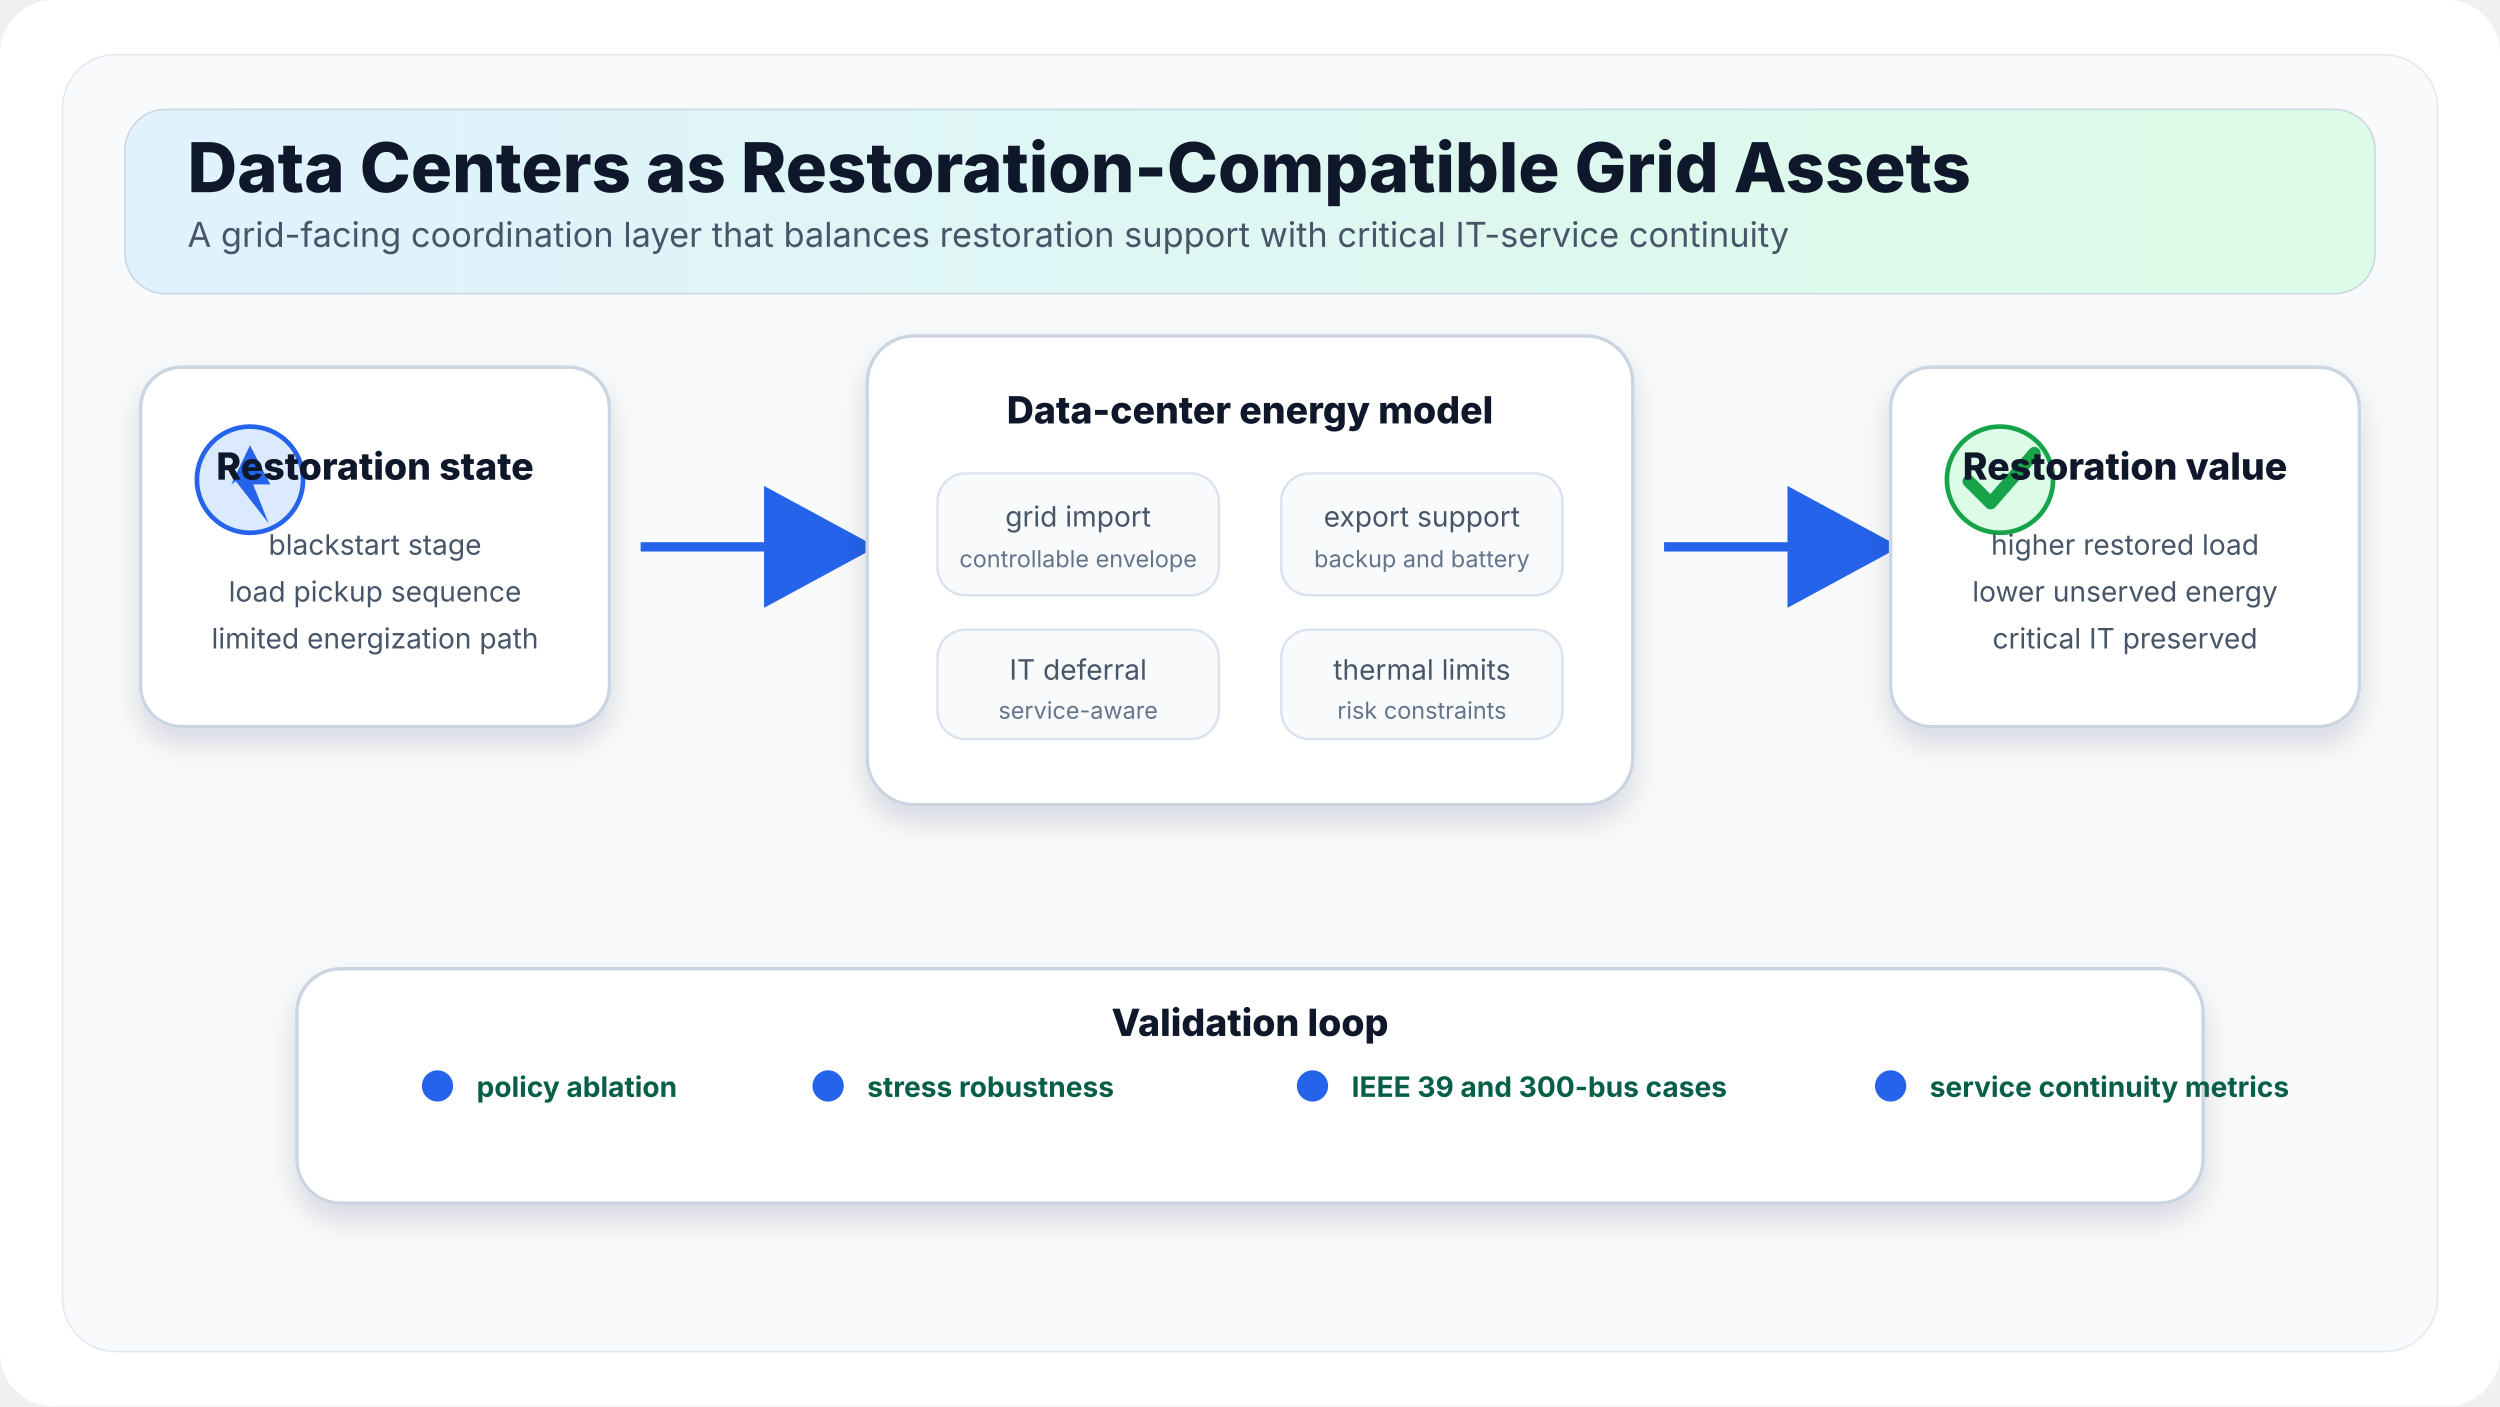
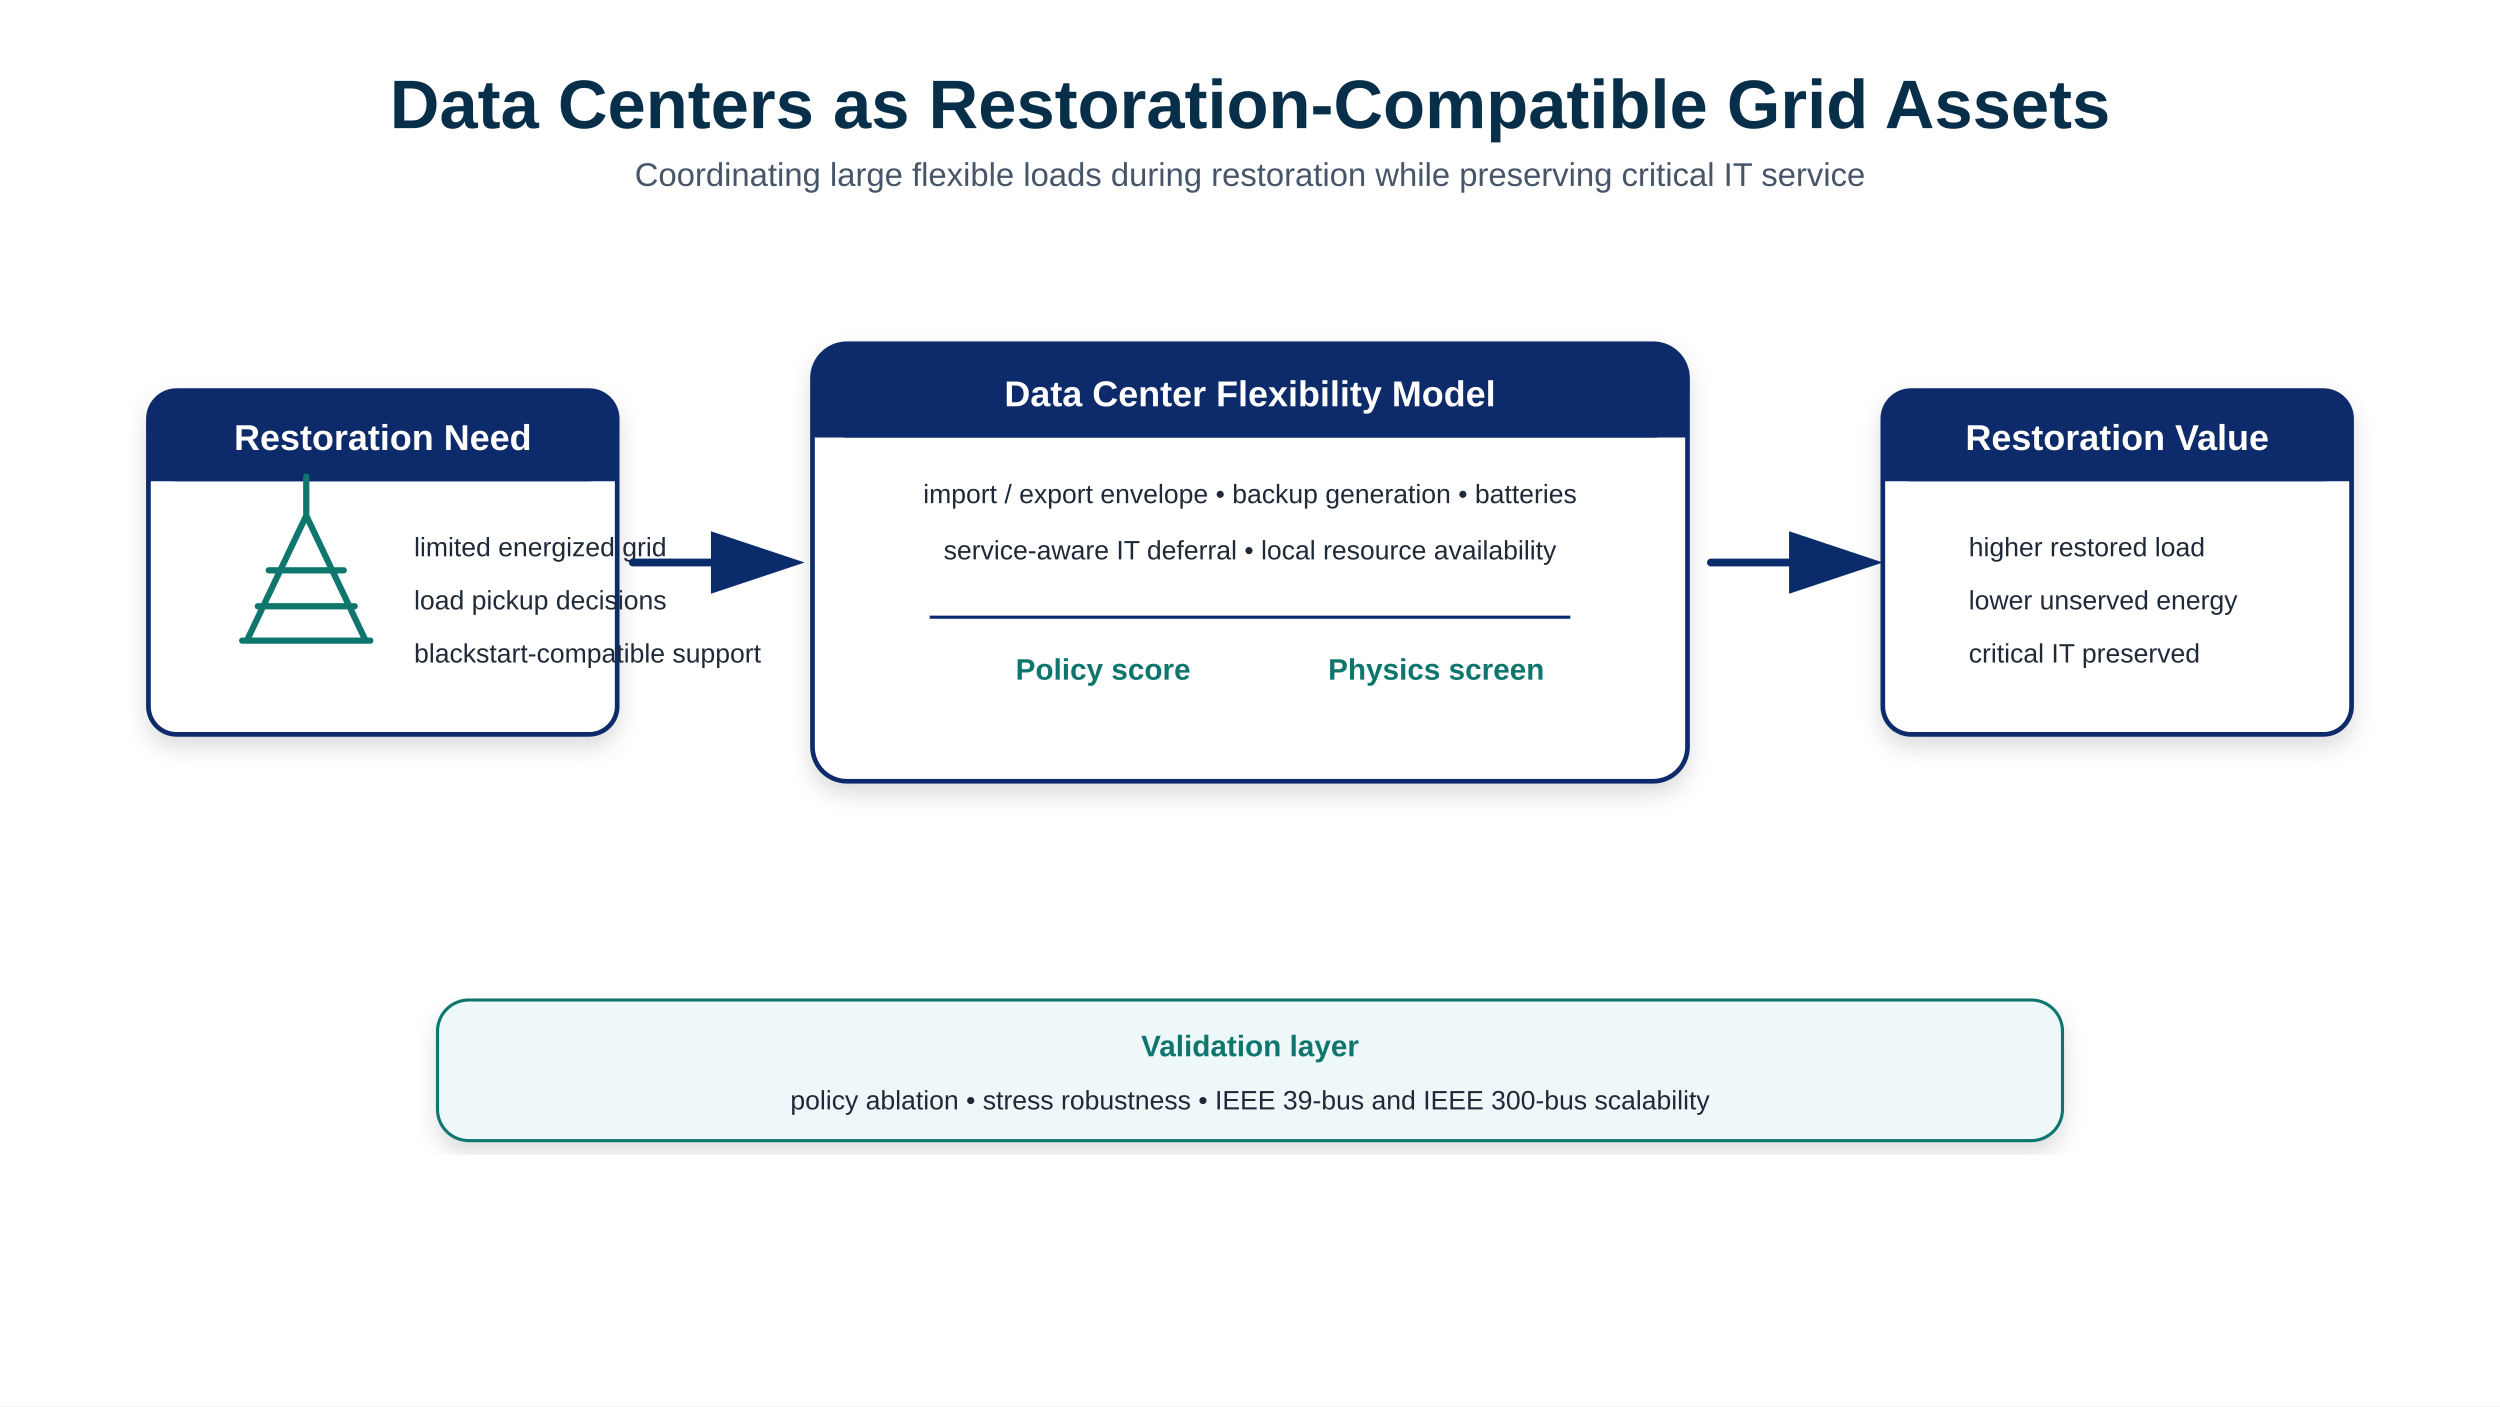
<svg xmlns="http://www.w3.org/2000/svg" width="1600" height="900" viewBox="0 0 1600 900">
  <defs>
-     <style>
-       .title{font-family:Inter,Arial,sans-serif;font-size:44px;font-weight:800;fill:#0f172a}
-       .subtitle{font-family:Inter,Arial,sans-serif;font-size:22px;fill:#475569}
-       .label{font-family:Inter,Arial,sans-serif;font-size:24px;font-weight:800;fill:#0f172a}
-       .small{font-family:Inter,Arial,sans-serif;font-size:18px;fill:#475569}
-       .tiny{font-family:Inter,Arial,sans-serif;font-size:15px;fill:#64748b}
-       .metric{font-family:Inter,Arial,sans-serif;font-size:18px;font-weight:700;fill:#065f46}
-       .panel{fill:#ffffff;stroke:#cbd5e1;stroke-width:2.2;filter:url(#shadow)}
-       .soft{fill:#f8fafc;stroke:#dbe3ef;stroke-width:1.6}
-     </style>
-     <filter id="shadow" x="-20%" y="-20%" width="140%" height="140%">
-       <feDropShadow dx="0" dy="10" stdDeviation="10" flood-color="#0f172a" flood-opacity="0.14" />
+     <style>.t{font-family:Arial,Helvetica,sans-serif;font-size:44px;font-weight:800;fill:#082f49}.s{font-family:Arial,Helvetica,sans-serif;font-size:21px;fill:#475569}.h{font-family:Arial,Helvetica,sans-serif;font-size:23px;font-weight:800;fill:#fff}.b{font-family:Arial,Helvetica,sans-serif;font-size:17px;fill:#1f2937}.m{font-family:Arial,Helvetica,sans-serif;font-size:19px;font-weight:800;fill:#0f766e}.card{fill:#fff;stroke:#0b2c6b;stroke-width:3}.head{fill:#0b2c6b}.teal{stroke:#0f766e;stroke-width:4;fill:none;stroke-linecap:round;stroke-linejoin:round}.arrow{stroke:#0b2c6b;stroke-width:5;fill:none;stroke-linecap:round;stroke-linejoin:round}</style>
+     <filter id="sh">
+       <feDropShadow dx="0" dy="7" stdDeviation="7" flood-opacity=".14" />
    </filter>
-     <marker id="arrow" markerWidth="15" markerHeight="15" refX="12" refY="7.5" orient="auto">
-       <path d="M1,1 L13,7.5 L1,14 Z" fill="#2563eb" />
+     <marker id="a" markerWidth="12" markerHeight="8" refX="10" refY="4" orient="auto">
+       <polygon points="0,0 12,4 0,8" fill="#0b2c6b" />
    </marker>
-     <linearGradient id="top" x1="0" y1="0" x2="1" y2="0">
-       <stop offset="0" stop-color="#e0f2fe" />
-       <stop offset="1" stop-color="#dcfce7" />
-     </linearGradient>
  </defs>
-   <rect width="1600" height="900" rx="34" fill="#ffffff" />
-   <rect x="40" y="35" width="1520" height="830" rx="34" fill="#f8fafc" stroke="#e2e8f0" />
-   <rect x="80" y="70" width="1440" height="118" rx="26" fill="url(#top)" stroke="#cbd5e1" />
-   <text x="120" y="123" class="title">Data Centers as Restoration-Compatible Grid Assets</text>
-   <text x="120" y="158" class="subtitle">A grid-facing coordination layer that balances restoration support with critical IT-service continuity</text>
-   <g transform="translate(90,235)">
-     <rect class="panel" x="0" y="0" width="300" height="230" rx="26" />
-     <circle cx="70" cy="72" r="34" fill="#dbeafe" stroke="#2563eb" stroke-width="3" />
-     <path d="M58 75 L70 50 L83 75 L72 75 L82 100 L57 68 L68 68 Z" fill="#2563eb" />
-     <text x="150" y="72" class="label" text-anchor="middle">Restoration state</text>
-     <text x="150" y="120" class="small" text-anchor="middle">blackstart stage</text>
-     <text x="150" y="150" class="small" text-anchor="middle">load pickup sequence</text>
-     <text x="150" y="180" class="small" text-anchor="middle">limited energization path</text>
+   <rect width="1600" height="900" fill="#fff" />
+   <text x="800" y="82" text-anchor="middle" class="t">Data Centers as Restoration-Compatible Grid Assets</text>
+   <text x="800" y="119" text-anchor="middle" class="s">Coordinating large flexible loads during restoration while preserving critical IT service</text>
+   <g filter="url(#sh)">
+     <rect x="95" y="250" width="300" height="220" rx="18" class="card" />
+     <rect x="95" y="250" width="300" height="58" rx="18" class="head" />
+     <rect x="95" y="290" width="300" height="18" class="head" />
  </g>
-   <path d="M410 350 C470 350 500 350 555 350" stroke="#2563eb" stroke-width="6" fill="none" marker-end="url(#arrow)" />
-   <g transform="translate(555,215)">
-     <rect class="panel" x="0" y="0" width="490" height="300" rx="30" />
-     <text x="245" y="56" class="label" text-anchor="middle">Data-center energy model</text>
-     <rect class="soft" x="45" y="88" width="180" height="78" rx="18" />
-     <text x="135" y="122" class="small" text-anchor="middle">grid import</text>
-     <text x="135" y="148" class="tiny" text-anchor="middle">controllable envelope</text>
-     <rect class="soft" x="265" y="88" width="180" height="78" rx="18" />
-     <text x="355" y="122" class="small" text-anchor="middle">export support</text>
-     <text x="355" y="148" class="tiny" text-anchor="middle">backup and battery</text>
-     <rect class="soft" x="45" y="188" width="180" height="70" rx="18" />
-     <text x="135" y="220" class="small" text-anchor="middle">IT deferral</text>
-     <text x="135" y="245" class="tiny" text-anchor="middle">service-aware</text>
-     <rect class="soft" x="265" y="188" width="180" height="70" rx="18" />
-     <text x="355" y="220" class="small" text-anchor="middle">thermal limits</text>
-     <text x="355" y="245" class="tiny" text-anchor="middle">risk constraints</text>
+   <text x="245" y="288" text-anchor="middle" class="h">Restoration Need</text>
+   <g class="teal">
+     <path d="M155 410h82M196 330l-38 80h76zM196 330v-25M172 365h48M165 388h62" />
  </g>
-   <path d="M1065 350 C1120 350 1150 350 1210 350" stroke="#2563eb" stroke-width="6" fill="none" marker-end="url(#arrow)" />
-   <g transform="translate(1210,235)">
-     <rect class="panel" x="0" y="0" width="300" height="230" rx="26" />
-     <circle cx="70" cy="72" r="34" fill="#dcfce7" stroke="#16a34a" stroke-width="3" />
-     <path d="M50 73 L64 87 L92 55" fill="none" stroke="#16a34a" stroke-width="8" stroke-linecap="round" stroke-linejoin="round" />
-     <text x="150" y="72" class="label" text-anchor="middle">Restoration value</text>
-     <text x="150" y="120" class="small" text-anchor="middle">higher restored load</text>
-     <text x="150" y="150" class="small" text-anchor="middle">lower unserved energy</text>
-     <text x="150" y="180" class="small" text-anchor="middle">critical IT preserved</text>
+   <text x="265" y="356" class="b">limited energized grid</text>
+   <text x="265" y="390" class="b">load pickup decisions</text>
+   <text x="265" y="424" class="b">blackstart-compatible support</text>
+   <g filter="url(#sh)">
+     <rect x="520" y="220" width="560" height="280" rx="22" class="card" />
+     <rect x="520" y="220" width="560" height="60" rx="22" class="head" />
+     <rect x="520" y="262" width="560" height="18" class="head" />
  </g>
-   <g transform="translate(190,620)">
-     <rect class="panel" x="0" y="0" width="1220" height="150" rx="28" />
-     <text x="610" y="43" class="label" text-anchor="middle">Validation loop</text>
-     <g transform="translate(90,75)">
-       <circle cx="0" cy="0" r="10" fill="#2563eb" />
-       <text x="25" y="7" class="metric">policy ablation</text>
-       <circle cx="250" cy="0" r="10" fill="#2563eb" />
-       <text x="275" y="7" class="metric">stress robustness</text>
-       <circle cx="560" cy="0" r="10" fill="#2563eb" />
-       <text x="585" y="7" class="metric">IEEE 39 and 300-bus cases</text>
-       <circle cx="930" cy="0" r="10" fill="#2563eb" />
-       <text x="955" y="7" class="metric">service continuity metrics</text>
-     </g>
+   <text x="800" y="260" text-anchor="middle" class="h">Data Center Flexibility Model</text>
+   <text x="800" y="322" text-anchor="middle" class="b">import / export envelope • backup generation • batteries</text>
+   <text x="800" y="358" text-anchor="middle" class="b">service-aware IT deferral • local resource availability</text>
+   <line x1="595" y1="395" x2="1005" y2="395" stroke="#0b2c6b" stroke-width="2" />
+   <text x="650" y="435" class="m">Policy score</text>
+   <text x="850" y="435" class="m">Physics screen</text>
+   <g filter="url(#sh)">
+     <rect x="1205" y="250" width="300" height="220" rx="18" class="card" />
+     <rect x="1205" y="250" width="300" height="58" rx="18" class="head" />
+     <rect x="1205" y="290" width="300" height="18" class="head" />
  </g>
+   <text x="1355" y="288" text-anchor="middle" class="h">Restoration Value</text>
+   <text x="1260" y="356" class="b">higher restored load</text>
+   <text x="1260" y="390" class="b">lower unserved energy</text>
+   <text x="1260" y="424" class="b">critical IT preserved</text>
+   <path d="M405 360H505" class="arrow" marker-end="url(#a)" />
+   <path d="M1095 360H1195" class="arrow" marker-end="url(#a)" />
+   <g filter="url(#sh)">
+     <rect x="280" y="640" width="1040" height="90" rx="20" fill="#eef8f9" stroke="#0f766e" stroke-width="2" />
+   </g>
+   <text x="800" y="676" text-anchor="middle" class="m">Validation layer</text>
+   <text x="800" y="710" text-anchor="middle" class="b">policy ablation • stress robustness • IEEE 39-bus and IEEE 300-bus scalability</text>
</svg>
